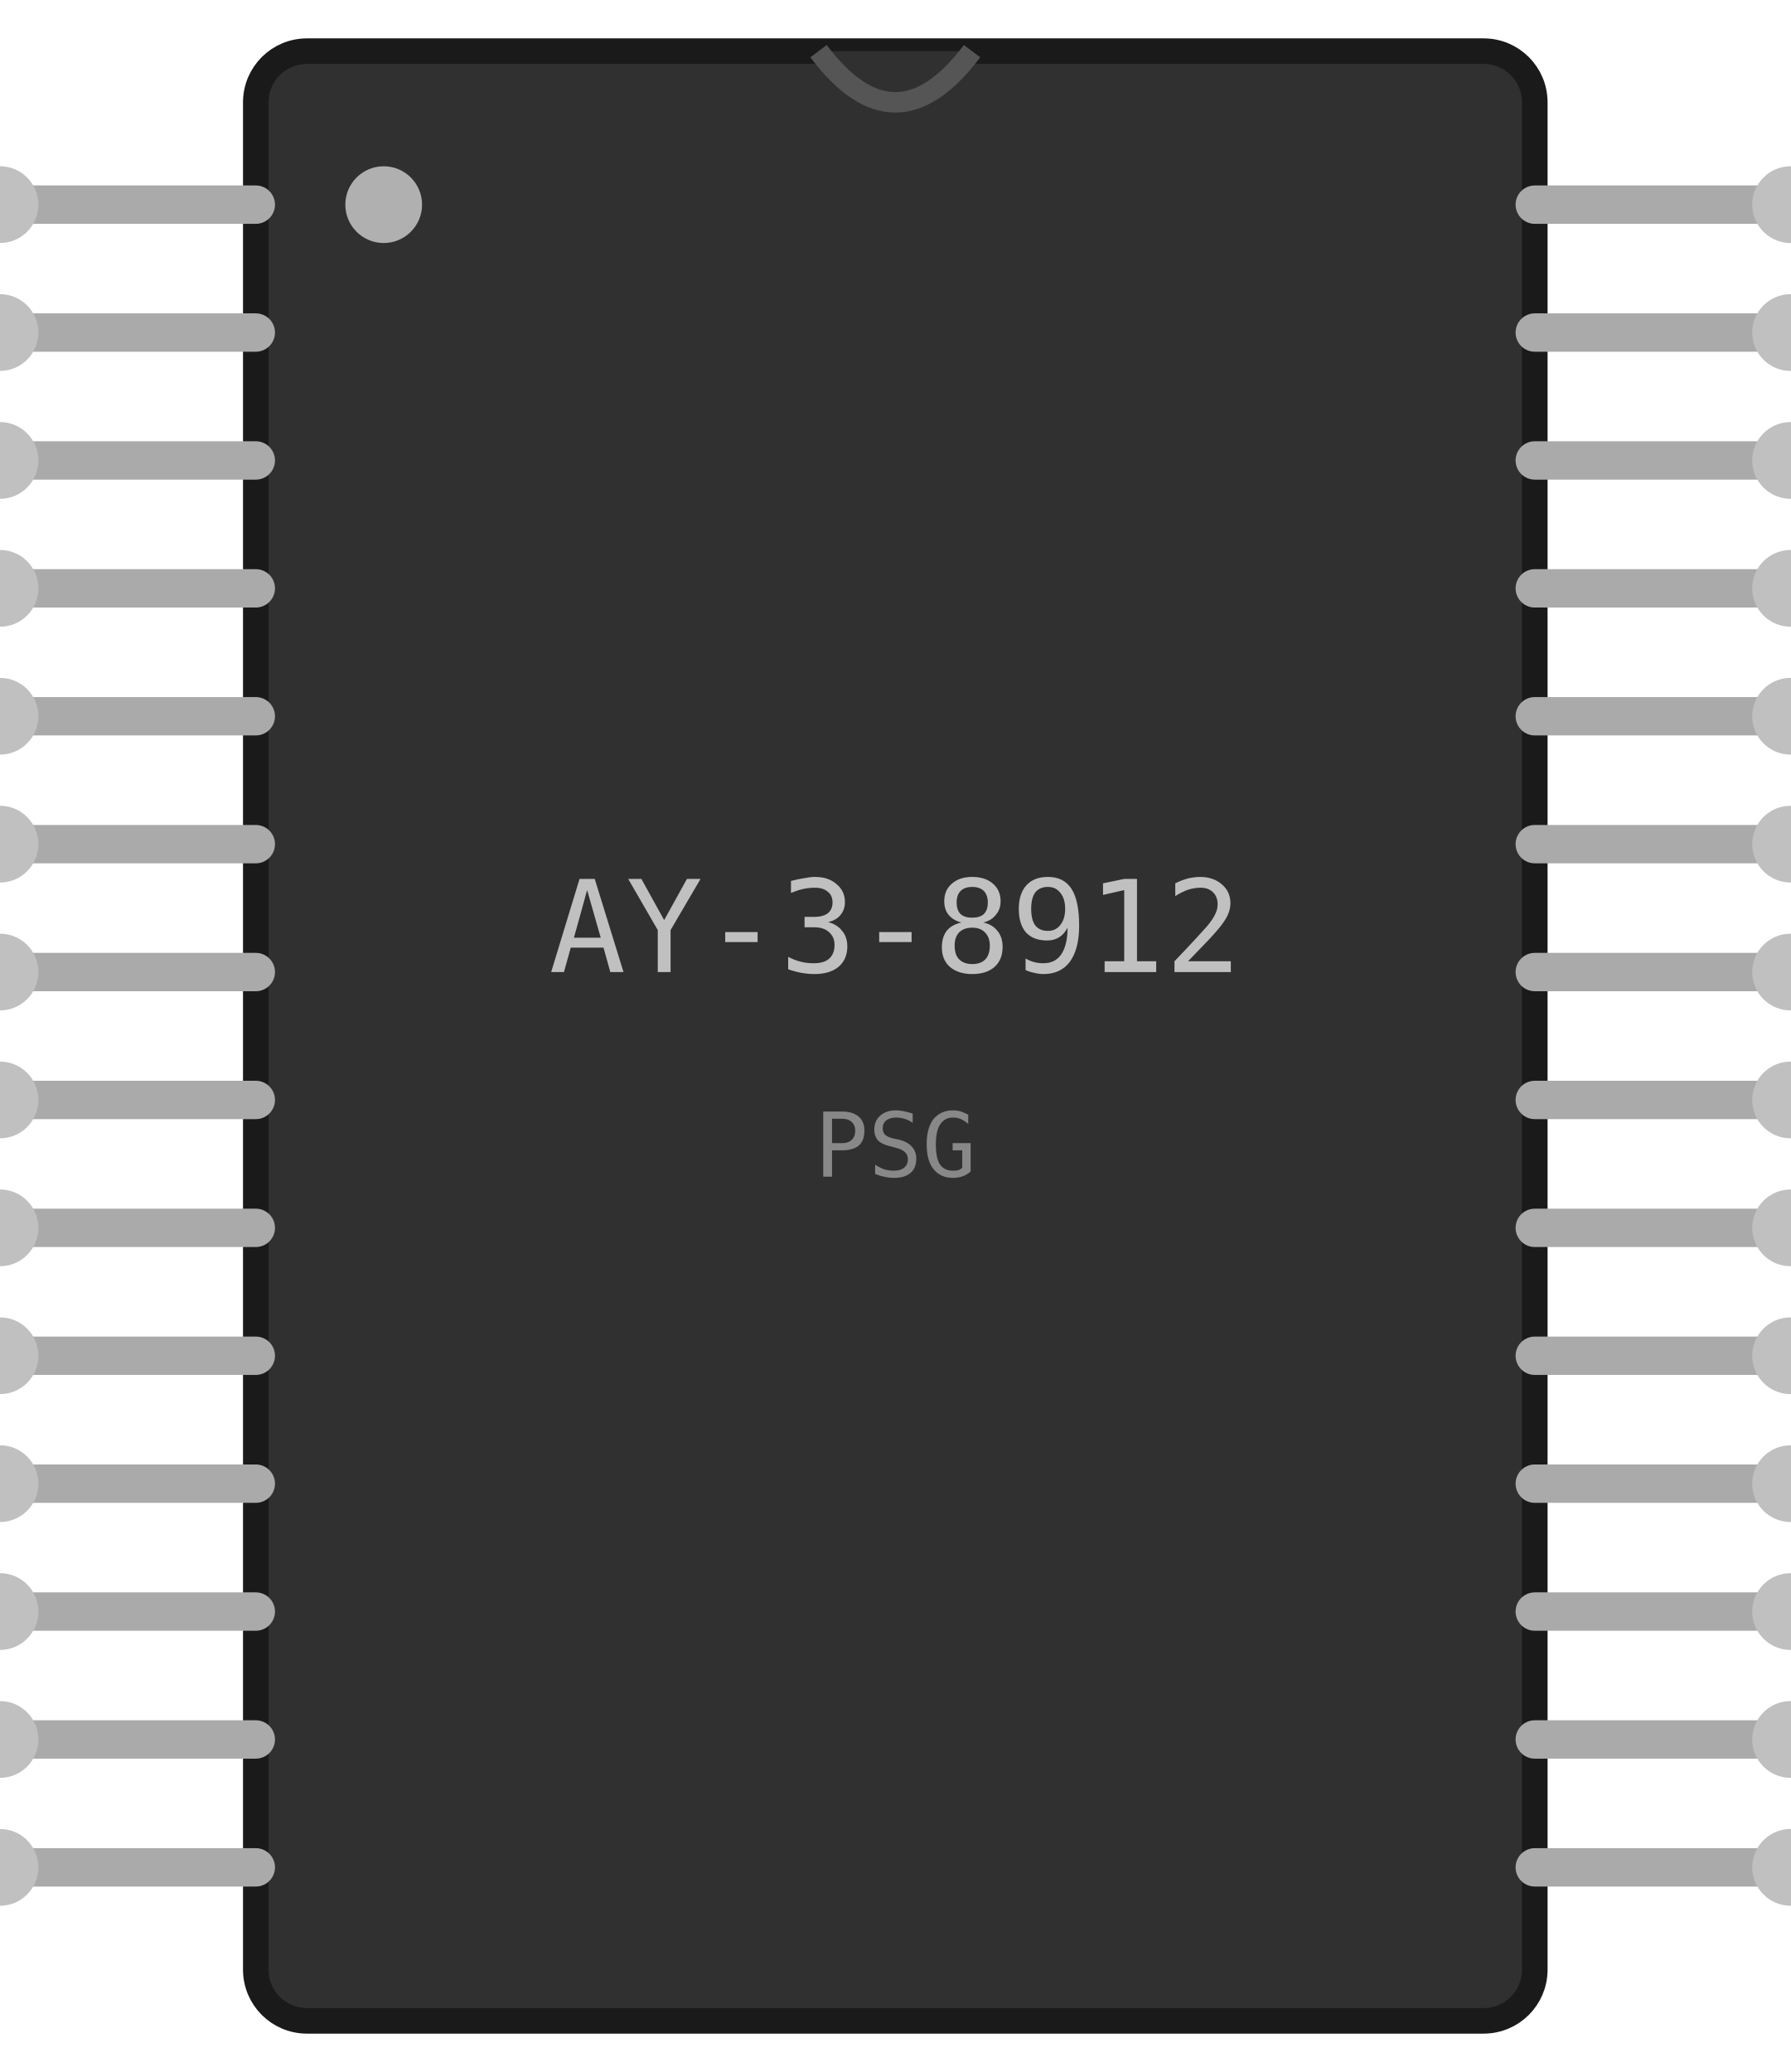
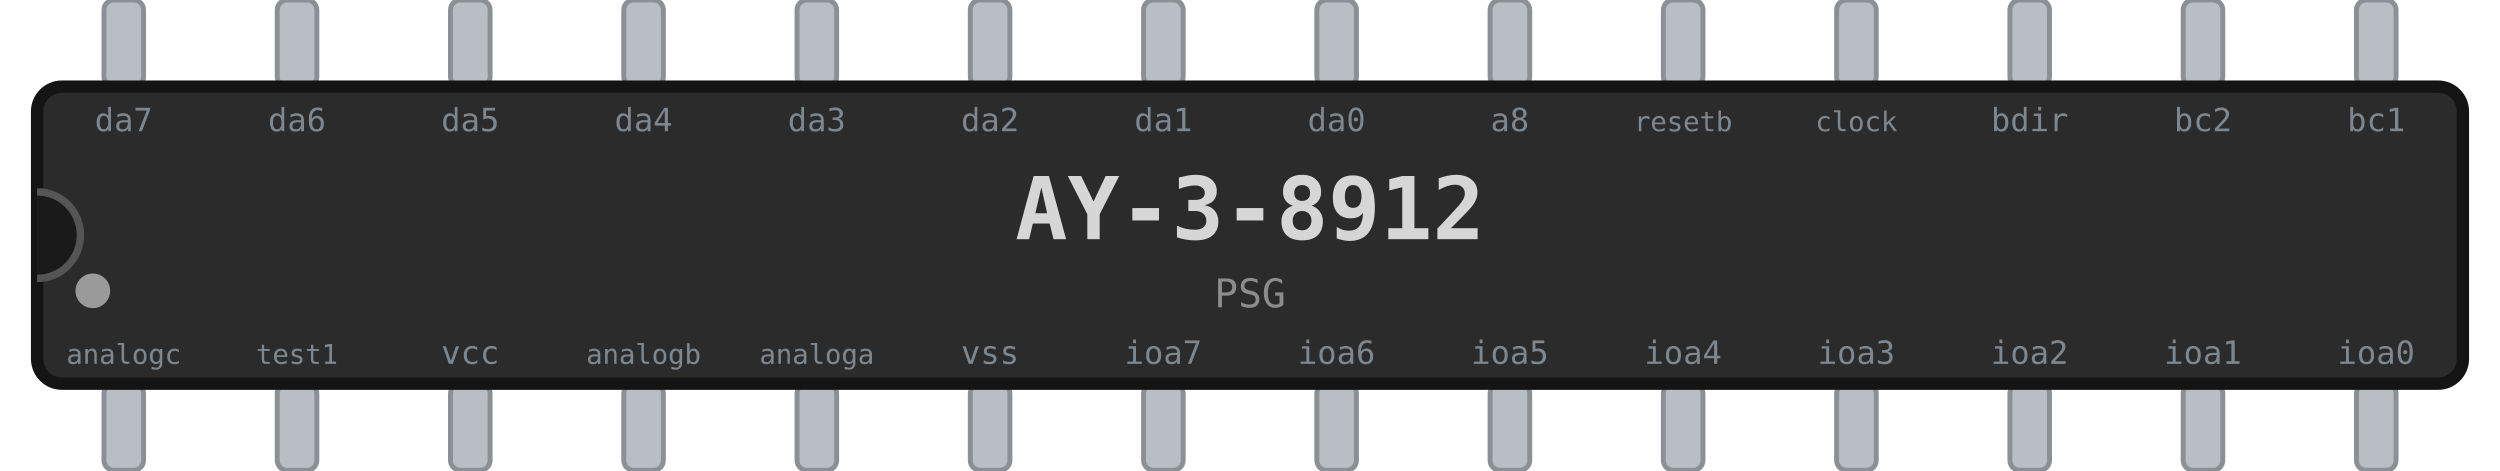
- <svg xmlns="http://www.w3.org/2000/svg" viewBox="0 0 70 81" width="70" height="81">
-   <rect x="10" y="2" width="50" height="77" rx="2" fill="#303030" stroke="#1a1a1a" stroke-width="1" />
-   <path d="M32 2 Q35 6 38 2" fill="#303030" stroke="#555" stroke-width="0.8" />
-   <circle cx="15" cy="8" r="1.5" fill="#b0b0b0" />
-   <text x="35" y="38" text-anchor="middle" font-family="monospace" font-size="5" fill="#c0c0c0">AY-3-8912</text>
-   <text x="35" y="46" text-anchor="middle" font-family="monospace" font-size="3.5" fill="#888">PSG</text>
-   <line x1="0" y1="8" x2="10" y2="8" stroke="#aaa" stroke-width="1.5" stroke-linecap="round" />
-   <circle cx="0" cy="8" r="1.5" fill="#c0c0c0" />
-   <line x1="60" y1="8" x2="70" y2="8" stroke="#aaa" stroke-width="1.5" stroke-linecap="round" />
-   <circle cx="70" cy="8" r="1.5" fill="#c0c0c0" />
-   <line x1="0" y1="13" x2="10" y2="13" stroke="#aaa" stroke-width="1.5" stroke-linecap="round" />
-   <circle cx="0" cy="13" r="1.5" fill="#c0c0c0" />
-   <line x1="60" y1="13" x2="70" y2="13" stroke="#aaa" stroke-width="1.5" stroke-linecap="round" />
-   <circle cx="70" cy="13" r="1.5" fill="#c0c0c0" />
-   <line x1="0" y1="18" x2="10" y2="18" stroke="#aaa" stroke-width="1.5" stroke-linecap="round" />
-   <circle cx="0" cy="18" r="1.5" fill="#c0c0c0" />
-   <line x1="60" y1="18" x2="70" y2="18" stroke="#aaa" stroke-width="1.5" stroke-linecap="round" />
-   <circle cx="70" cy="18" r="1.5" fill="#c0c0c0" />
-   <line x1="0" y1="23" x2="10" y2="23" stroke="#aaa" stroke-width="1.5" stroke-linecap="round" />
-   <circle cx="0" cy="23" r="1.5" fill="#c0c0c0" />
-   <line x1="60" y1="23" x2="70" y2="23" stroke="#aaa" stroke-width="1.5" stroke-linecap="round" />
-   <circle cx="70" cy="23" r="1.5" fill="#c0c0c0" />
-   <line x1="0" y1="28" x2="10" y2="28" stroke="#aaa" stroke-width="1.5" stroke-linecap="round" />
-   <circle cx="0" cy="28" r="1.5" fill="#c0c0c0" />
-   <line x1="60" y1="28" x2="70" y2="28" stroke="#aaa" stroke-width="1.5" stroke-linecap="round" />
-   <circle cx="70" cy="28" r="1.5" fill="#c0c0c0" />
-   <line x1="0" y1="33" x2="10" y2="33" stroke="#aaa" stroke-width="1.5" stroke-linecap="round" />
-   <circle cx="0" cy="33" r="1.5" fill="#c0c0c0" />
-   <line x1="60" y1="33" x2="70" y2="33" stroke="#aaa" stroke-width="1.5" stroke-linecap="round" />
-   <circle cx="70" cy="33" r="1.5" fill="#c0c0c0" />
-   <line x1="0" y1="38" x2="10" y2="38" stroke="#aaa" stroke-width="1.5" stroke-linecap="round" />
-   <circle cx="0" cy="38" r="1.5" fill="#c0c0c0" />
-   <line x1="60" y1="38" x2="70" y2="38" stroke="#aaa" stroke-width="1.5" stroke-linecap="round" />
-   <circle cx="70" cy="38" r="1.5" fill="#c0c0c0" />
-   <line x1="0" y1="43" x2="10" y2="43" stroke="#aaa" stroke-width="1.5" stroke-linecap="round" />
-   <circle cx="0" cy="43" r="1.5" fill="#c0c0c0" />
-   <line x1="60" y1="43" x2="70" y2="43" stroke="#aaa" stroke-width="1.5" stroke-linecap="round" />
-   <circle cx="70" cy="43" r="1.5" fill="#c0c0c0" />
-   <line x1="0" y1="48" x2="10" y2="48" stroke="#aaa" stroke-width="1.5" stroke-linecap="round" />
-   <circle cx="0" cy="48" r="1.5" fill="#c0c0c0" />
-   <line x1="60" y1="48" x2="70" y2="48" stroke="#aaa" stroke-width="1.5" stroke-linecap="round" />
-   <circle cx="70" cy="48" r="1.5" fill="#c0c0c0" />
-   <line x1="0" y1="53" x2="10" y2="53" stroke="#aaa" stroke-width="1.5" stroke-linecap="round" />
-   <circle cx="0" cy="53" r="1.5" fill="#c0c0c0" />
-   <line x1="60" y1="53" x2="70" y2="53" stroke="#aaa" stroke-width="1.5" stroke-linecap="round" />
-   <circle cx="70" cy="53" r="1.5" fill="#c0c0c0" />
-   <line x1="0" y1="58" x2="10" y2="58" stroke="#aaa" stroke-width="1.5" stroke-linecap="round" />
-   <circle cx="0" cy="58" r="1.5" fill="#c0c0c0" />
-   <line x1="60" y1="58" x2="70" y2="58" stroke="#aaa" stroke-width="1.5" stroke-linecap="round" />
-   <circle cx="70" cy="58" r="1.5" fill="#c0c0c0" />
-   <line x1="0" y1="63" x2="10" y2="63" stroke="#aaa" stroke-width="1.5" stroke-linecap="round" />
-   <circle cx="0" cy="63" r="1.5" fill="#c0c0c0" />
-   <line x1="60" y1="63" x2="70" y2="63" stroke="#aaa" stroke-width="1.5" stroke-linecap="round" />
-   <circle cx="70" cy="63" r="1.5" fill="#c0c0c0" />
-   <line x1="0" y1="68" x2="10" y2="68" stroke="#aaa" stroke-width="1.5" stroke-linecap="round" />
-   <circle cx="0" cy="68" r="1.5" fill="#c0c0c0" />
-   <line x1="60" y1="68" x2="70" y2="68" stroke="#aaa" stroke-width="1.5" stroke-linecap="round" />
-   <circle cx="70" cy="68" r="1.5" fill="#c0c0c0" />
-   <line x1="0" y1="73" x2="10" y2="73" stroke="#aaa" stroke-width="1.5" stroke-linecap="round" />
-   <circle cx="0" cy="73" r="1.5" fill="#c0c0c0" />
-   <line x1="60" y1="73" x2="70" y2="73" stroke="#aaa" stroke-width="1.5" stroke-linecap="round" />
-   <circle cx="70" cy="73" r="1.5" fill="#c0c0c0" />
+ <svg xmlns="http://www.w3.org/2000/svg" viewBox="0 0 202 38" width="202" height="38">
+   <rect x="8.4" y="31" width="3.2" height="7" rx="0.8" fill="#b8bec4" stroke="#8a9096" stroke-width="0.4" />
+   <rect x="22.4" y="31" width="3.2" height="7" rx="0.8" fill="#b8bec4" stroke="#8a9096" stroke-width="0.4" />
+   <rect x="36.4" y="31" width="3.2" height="7" rx="0.8" fill="#b8bec4" stroke="#8a9096" stroke-width="0.4" />
+   <rect x="50.4" y="31" width="3.2" height="7" rx="0.8" fill="#b8bec4" stroke="#8a9096" stroke-width="0.4" />
+   <rect x="64.4" y="31" width="3.2" height="7" rx="0.8" fill="#b8bec4" stroke="#8a9096" stroke-width="0.4" />
+   <rect x="78.4" y="31" width="3.2" height="7" rx="0.8" fill="#b8bec4" stroke="#8a9096" stroke-width="0.4" />
+   <rect x="92.4" y="31" width="3.2" height="7" rx="0.8" fill="#b8bec4" stroke="#8a9096" stroke-width="0.4" />
+   <rect x="106.4" y="31" width="3.2" height="7" rx="0.8" fill="#b8bec4" stroke="#8a9096" stroke-width="0.4" />
+   <rect x="120.4" y="31" width="3.2" height="7" rx="0.8" fill="#b8bec4" stroke="#8a9096" stroke-width="0.4" />
+   <rect x="134.4" y="31" width="3.2" height="7" rx="0.8" fill="#b8bec4" stroke="#8a9096" stroke-width="0.4" />
+   <rect x="148.4" y="31" width="3.2" height="7" rx="0.8" fill="#b8bec4" stroke="#8a9096" stroke-width="0.4" />
+   <rect x="162.4" y="31" width="3.2" height="7" rx="0.8" fill="#b8bec4" stroke="#8a9096" stroke-width="0.4" />
+   <rect x="176.4" y="31" width="3.2" height="7" rx="0.8" fill="#b8bec4" stroke="#8a9096" stroke-width="0.4" />
+   <rect x="190.4" y="31" width="3.2" height="7" rx="0.8" fill="#b8bec4" stroke="#8a9096" stroke-width="0.4" />
+   <rect x="8.4" y="0" width="3.2" height="7" rx="0.8" fill="#b8bec4" stroke="#8a9096" stroke-width="0.4" />
+   <rect x="22.4" y="0" width="3.2" height="7" rx="0.8" fill="#b8bec4" stroke="#8a9096" stroke-width="0.4" />
+   <rect x="36.4" y="0" width="3.2" height="7" rx="0.8" fill="#b8bec4" stroke="#8a9096" stroke-width="0.4" />
+   <rect x="50.4" y="0" width="3.2" height="7" rx="0.8" fill="#b8bec4" stroke="#8a9096" stroke-width="0.4" />
+   <rect x="64.4" y="0" width="3.2" height="7" rx="0.8" fill="#b8bec4" stroke="#8a9096" stroke-width="0.4" />
+   <rect x="78.4" y="0" width="3.2" height="7" rx="0.8" fill="#b8bec4" stroke="#8a9096" stroke-width="0.4" />
+   <rect x="92.4" y="0" width="3.2" height="7" rx="0.8" fill="#b8bec4" stroke="#8a9096" stroke-width="0.4" />
+   <rect x="106.4" y="0" width="3.2" height="7" rx="0.8" fill="#b8bec4" stroke="#8a9096" stroke-width="0.4" />
+   <rect x="120.4" y="0" width="3.2" height="7" rx="0.8" fill="#b8bec4" stroke="#8a9096" stroke-width="0.4" />
+   <rect x="134.4" y="0" width="3.2" height="7" rx="0.8" fill="#b8bec4" stroke="#8a9096" stroke-width="0.4" />
+   <rect x="148.4" y="0" width="3.2" height="7" rx="0.8" fill="#b8bec4" stroke="#8a9096" stroke-width="0.4" />
+   <rect x="162.4" y="0" width="3.2" height="7" rx="0.8" fill="#b8bec4" stroke="#8a9096" stroke-width="0.4" />
+   <rect x="176.4" y="0" width="3.2" height="7" rx="0.8" fill="#b8bec4" stroke="#8a9096" stroke-width="0.4" />
+   <rect x="190.4" y="0" width="3.2" height="7" rx="0.8" fill="#b8bec4" stroke="#8a9096" stroke-width="0.4" />
+   <rect x="3" y="7" width="196" height="24" rx="2" fill="#2b2b2b" stroke="#141414" stroke-width="1" />
+   <path d="M3 15.5 A3.5 3.5 0 0 1 3 22.5" fill="#1a1a1a" stroke="#555" stroke-width="0.6" />
+   <circle cx="7.5" cy="23.5" r="1.4" fill="#9a9a9a" />
+   <text x="101" y="19.33" text-anchor="middle" font-family="monospace" font-size="7" font-weight="bold" fill="#d6d6d6">AY-3-8912</text>
+   <text x="101" y="24.83" text-anchor="middle" font-family="monospace" font-size="3.2" fill="#8c8c8c">PSG</text>
+   <text x="10" y="29.4" text-anchor="middle" font-family="monospace" font-size="2.2" fill="#7d8790">analogc</text>
+   <text x="24" y="29.4" text-anchor="middle" font-family="monospace" font-size="2.2" fill="#7d8790">test1</text>
+   <text x="38" y="29.4" text-anchor="middle" font-family="monospace" font-size="2.6" fill="#7d8790">vcc</text>
+   <text x="52" y="29.4" text-anchor="middle" font-family="monospace" font-size="2.2" fill="#7d8790">analogb</text>
+   <text x="66" y="29.4" text-anchor="middle" font-family="monospace" font-size="2.2" fill="#7d8790">analoga</text>
+   <text x="80" y="29.4" text-anchor="middle" font-family="monospace" font-size="2.6" fill="#7d8790">vss</text>
+   <text x="94" y="29.4" text-anchor="middle" font-family="monospace" font-size="2.6" fill="#7d8790">ioa7</text>
+   <text x="108" y="29.4" text-anchor="middle" font-family="monospace" font-size="2.6" fill="#7d8790">ioa6</text>
+   <text x="122" y="29.4" text-anchor="middle" font-family="monospace" font-size="2.6" fill="#7d8790">ioa5</text>
+   <text x="136" y="29.4" text-anchor="middle" font-family="monospace" font-size="2.6" fill="#7d8790">ioa4</text>
+   <text x="150" y="29.4" text-anchor="middle" font-family="monospace" font-size="2.6" fill="#7d8790">ioa3</text>
+   <text x="164" y="29.4" text-anchor="middle" font-family="monospace" font-size="2.6" fill="#7d8790">ioa2</text>
+   <text x="178" y="29.4" text-anchor="middle" font-family="monospace" font-size="2.6" fill="#7d8790">ioa1</text>
+   <text x="192" y="29.4" text-anchor="middle" font-family="monospace" font-size="2.6" fill="#7d8790">ioa0</text>
+   <text x="10" y="10.6" text-anchor="middle" font-family="monospace" font-size="2.6" fill="#7d8790">da7</text>
+   <text x="24" y="10.6" text-anchor="middle" font-family="monospace" font-size="2.6" fill="#7d8790">da6</text>
+   <text x="38" y="10.6" text-anchor="middle" font-family="monospace" font-size="2.6" fill="#7d8790">da5</text>
+   <text x="52" y="10.6" text-anchor="middle" font-family="monospace" font-size="2.6" fill="#7d8790">da4</text>
+   <text x="66" y="10.6" text-anchor="middle" font-family="monospace" font-size="2.6" fill="#7d8790">da3</text>
+   <text x="80" y="10.6" text-anchor="middle" font-family="monospace" font-size="2.6" fill="#7d8790">da2</text>
+   <text x="94" y="10.6" text-anchor="middle" font-family="monospace" font-size="2.6" fill="#7d8790">da1</text>
+   <text x="108" y="10.6" text-anchor="middle" font-family="monospace" font-size="2.6" fill="#7d8790">da0</text>
+   <text x="122" y="10.6" text-anchor="middle" font-family="monospace" font-size="2.6" fill="#7d8790">a8</text>
+   <text x="136" y="10.6" text-anchor="middle" font-family="monospace" font-size="2.2" fill="#7d8790">resetb</text>
+   <text x="150" y="10.6" text-anchor="middle" font-family="monospace" font-size="2.2" fill="#7d8790">clock</text>
+   <text x="164" y="10.6" text-anchor="middle" font-family="monospace" font-size="2.6" fill="#7d8790">bdir</text>
+   <text x="178" y="10.6" text-anchor="middle" font-family="monospace" font-size="2.6" fill="#7d8790">bc2</text>
+   <text x="192" y="10.6" text-anchor="middle" font-family="monospace" font-size="2.6" fill="#7d8790">bc1</text>
</svg>
